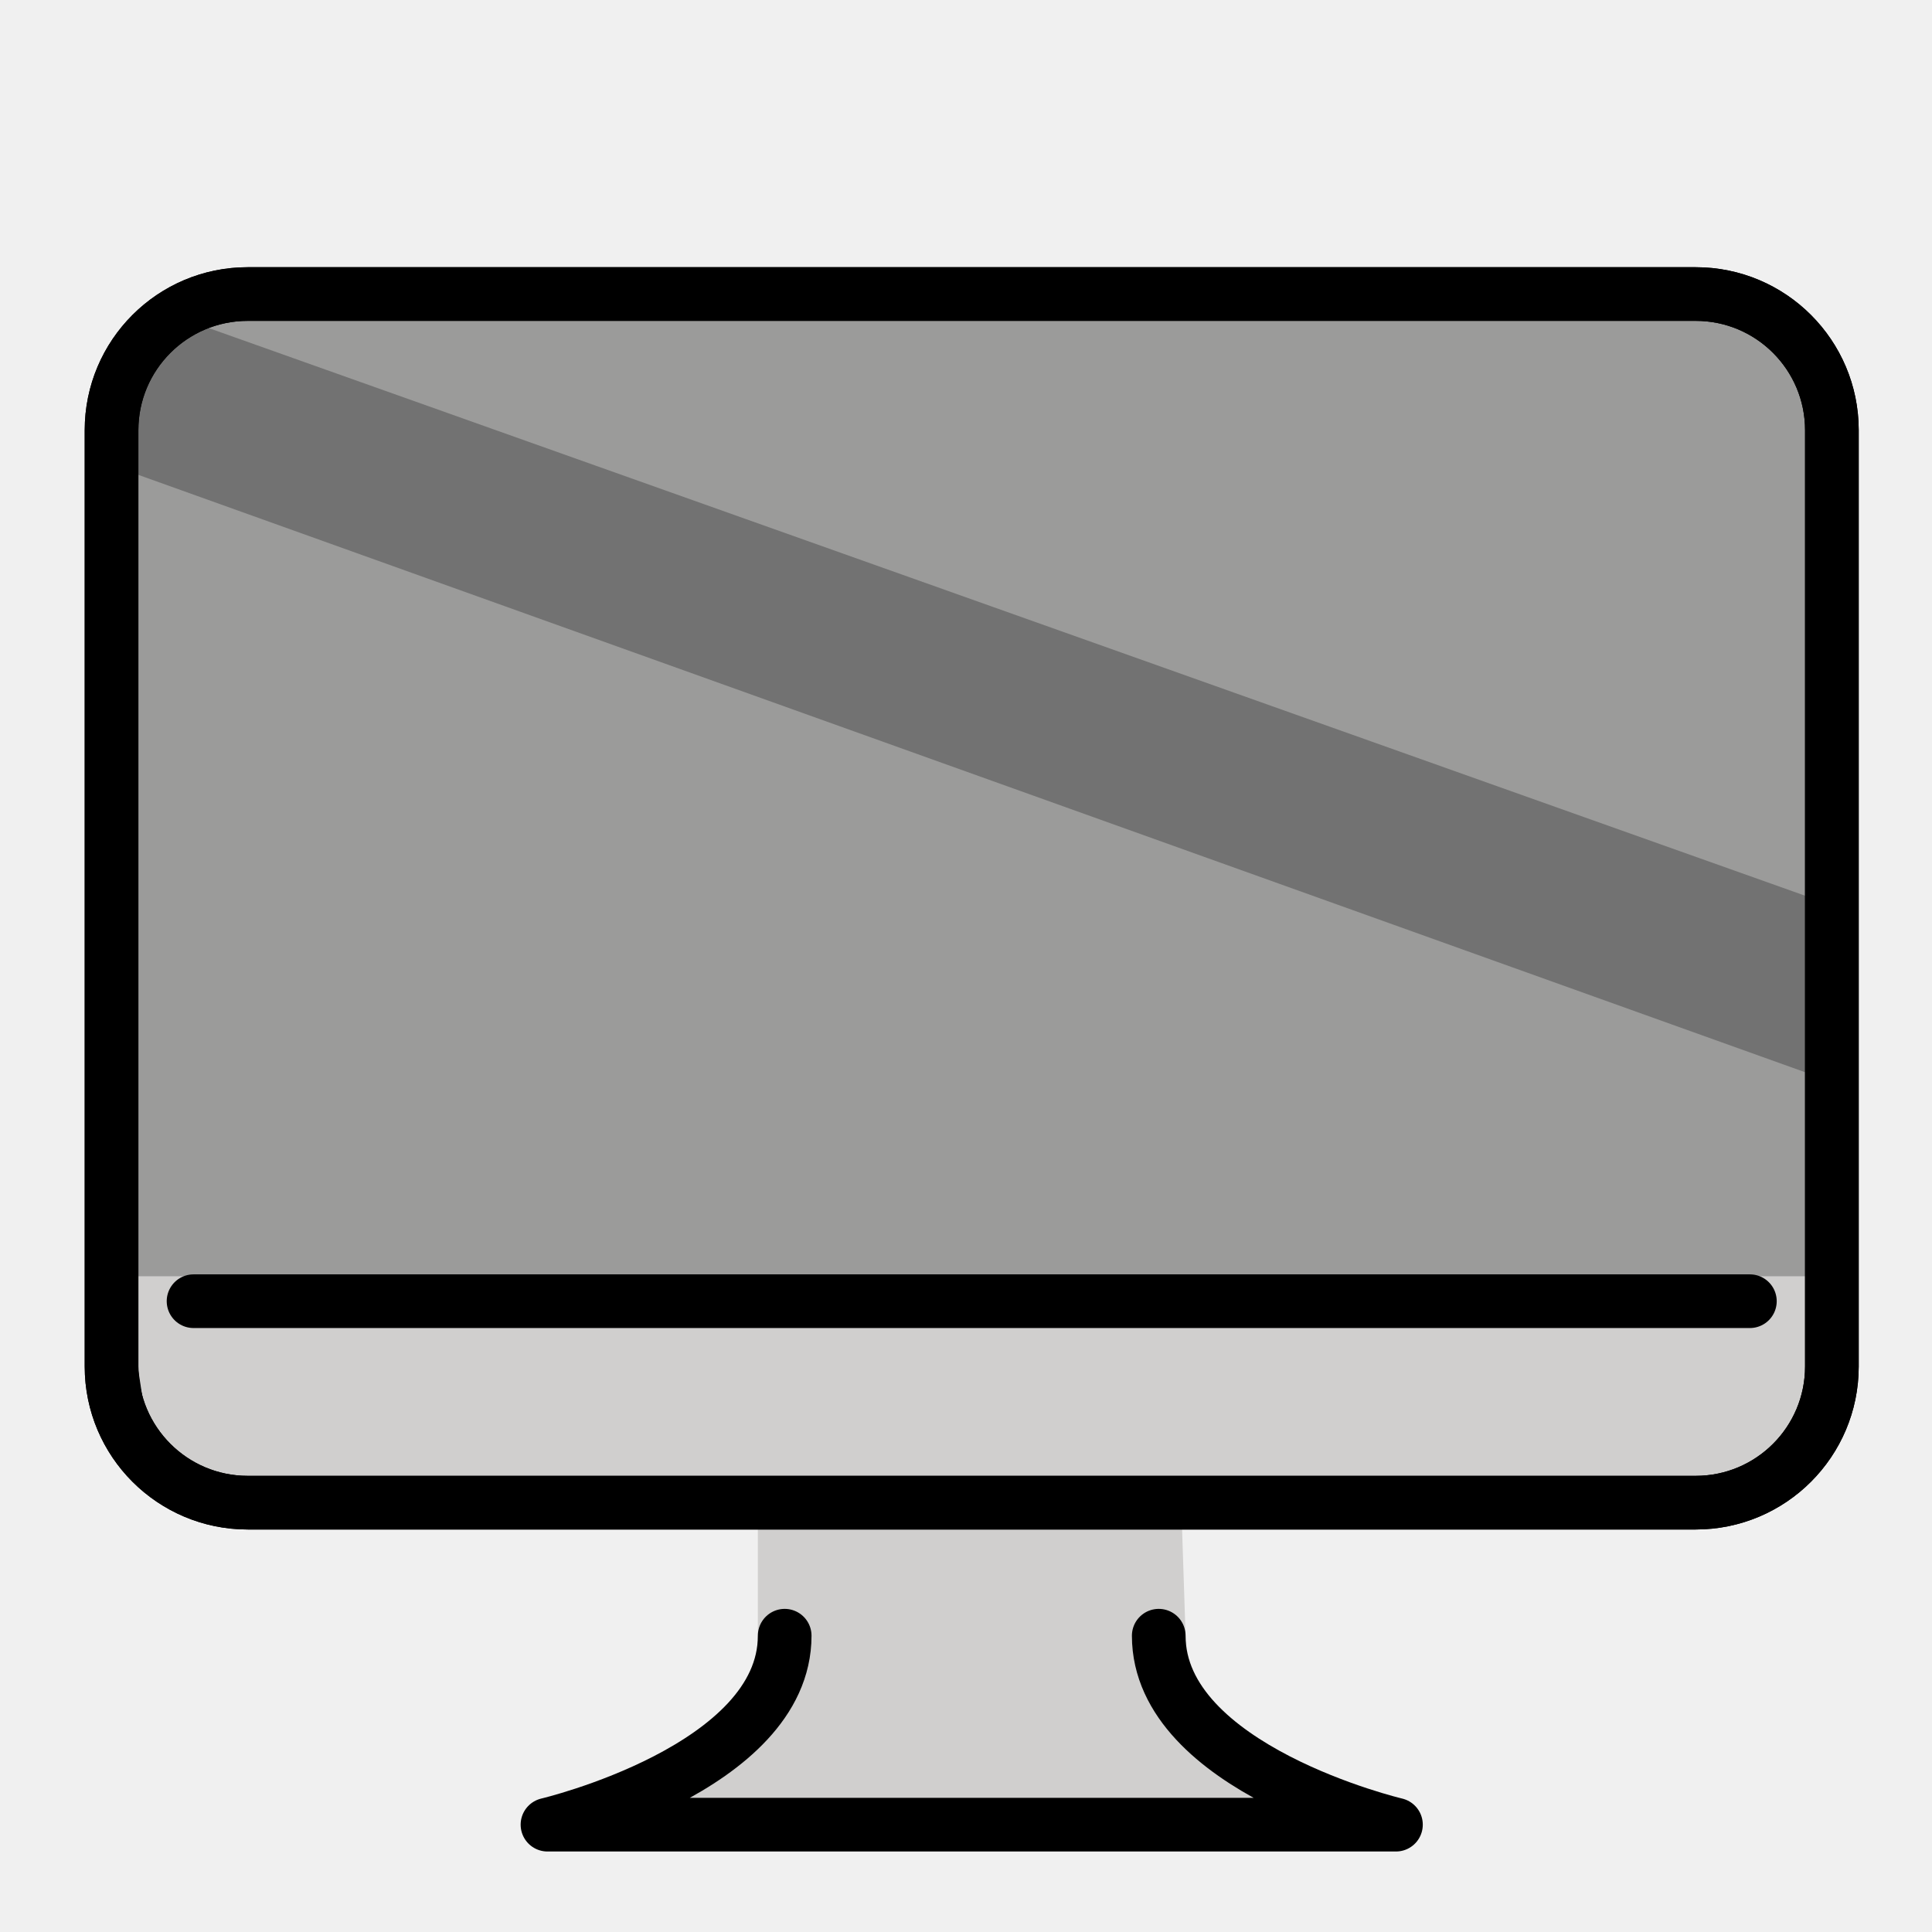
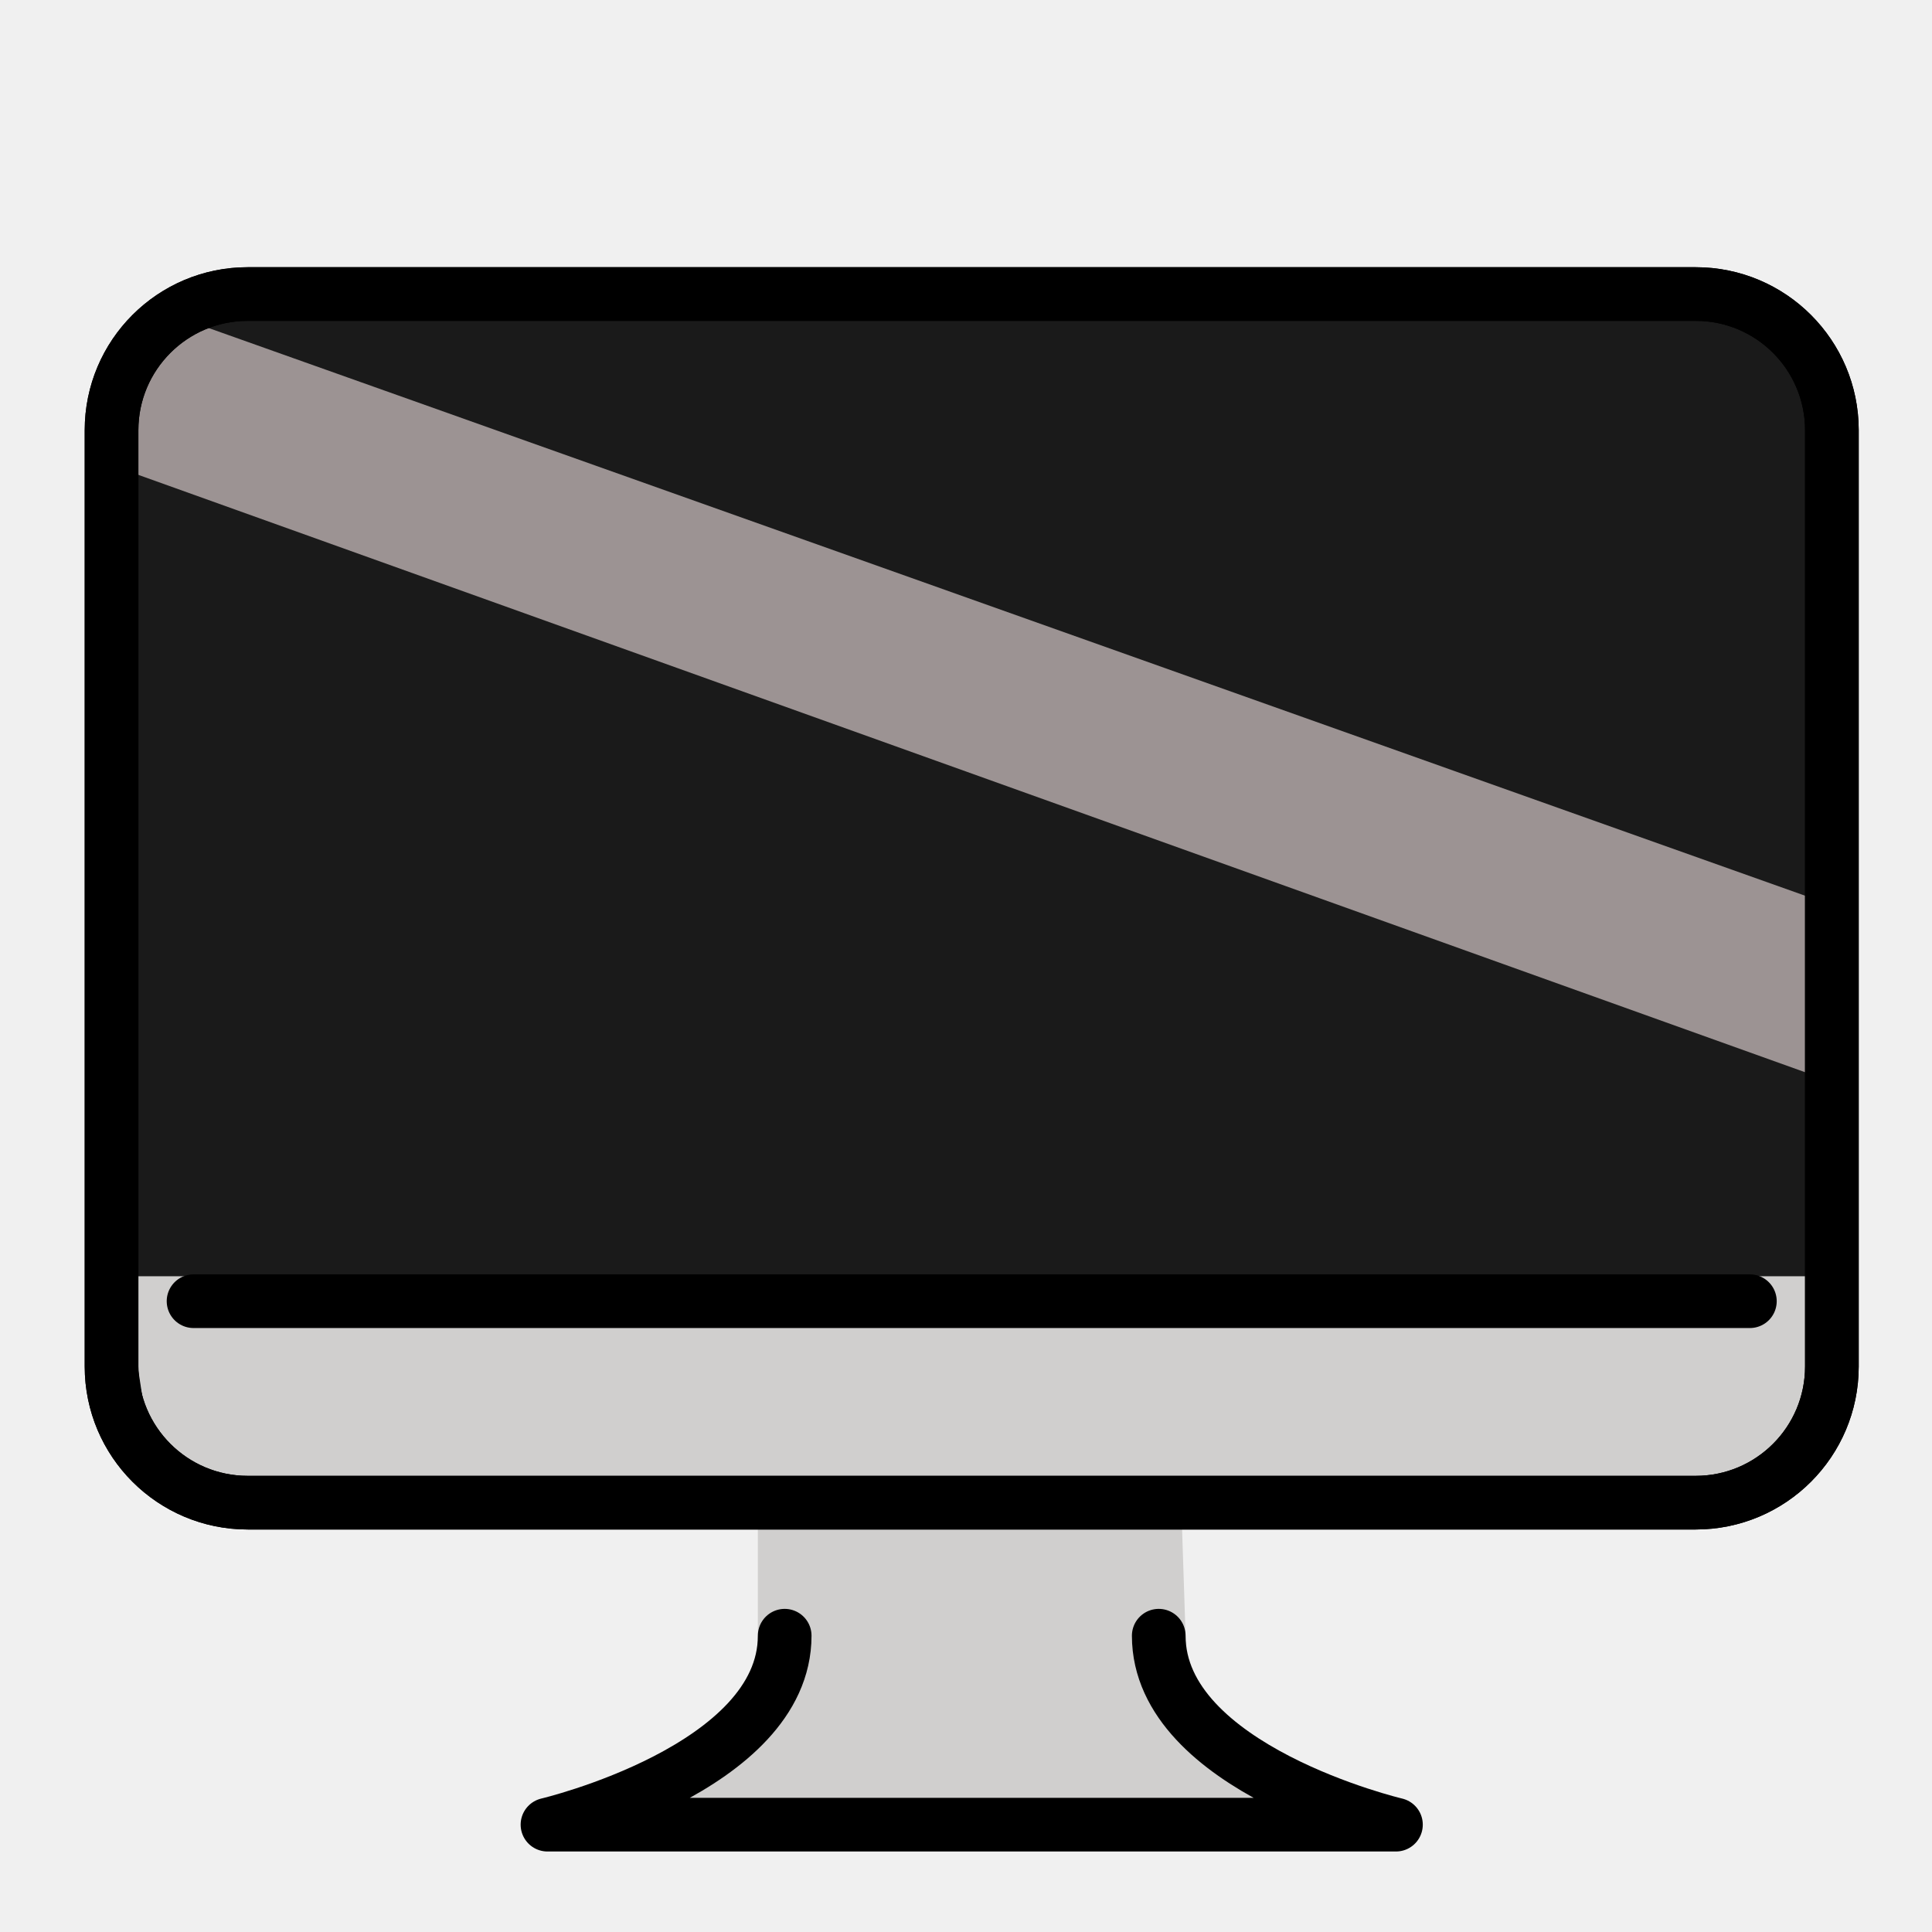
<svg xmlns="http://www.w3.org/2000/svg" id="emoji" viewBox="0 0 72 72" version="1.1">
  <defs id="defs27463" />
  <g id="color">
    <path fill="#D0CFCE" stroke="none" d="M44.183,60.958c0,4.958,7.84,7.042,7.84,7.042H36.403h-0.38H20.403 c0,0,7.84-2.083,7.84-7.042v-4.934h15.778L44.183,60.958z" id="path27437" />
-     <path fill="#9B9B9A" stroke="none" stroke-linecap="round" stroke-linejoin="round" stroke-miterlimit="10" stroke-width="2" d="M63.194,56H9.232c-2.803,0-5.075-2.272-5.075-5.075V16.033c0-2.803,2.272-5.075,5.075-5.075h53.962 c2.803,0,5.075,2.272,5.075,5.075v34.892C68.269,53.728,65.997,56,63.194,56z" id="path27439" />
-     <path fill="#ffffff" stroke="none" d="M 67.547,40.058 4.213,17.359 l 0,-2.616 c 0,-1.845 1.827,-3.135 3.566,-2.517 l 59.768,21.253 z" id="path27441" style="fill:#727272;fill-opacity:1" />
+     <path fill="#9B9B9A" stroke="none" stroke-linecap="round" stroke-linejoin="round" stroke-miterlimit="10" stroke-width="2" d="M63.194,56H9.232c-2.803,0-5.075-2.272-5.075-5.075V16.033c0-2.803,2.272-5.075,5.075-5.075h53.962 c2.803,0,5.075,2.272,5.075,5.075v34.892C68.269,53.728,65.997,56,63.194,56z" id="path27439" style="fill:#1a1a1a;fill-opacity:1" />
+     <path fill="#ffffff" stroke="none" d="M 67.547,40.058 4.213,17.359 l 0,-2.616 c 0,-1.845 1.827,-3.135 3.566,-2.517 l 59.768,21.253 z" id="path27441" style="fill:#9c9393;fill-opacity:1" />
    <path fill="#D0CFCE" stroke="none" stroke-linecap="round" stroke-linejoin="round" stroke-miterlimit="10" stroke-width="0.919" d="M68.269,47.563c0,0,0.169,4.856-1.55,6.83s-0.722,1.603-3.525,1.603H9.232c-2.803,0-4.164-1.852-4.164-2.443 l-0.911-5.991" id="path27443" />
  </g>
  <g id="hair" />
  <g id="skin" />
  <g id="skin-shadow" />
  <g id="line">
    <path fill="none" stroke="#000000" stroke-linecap="round" stroke-linejoin="round" stroke-miterlimit="10" stroke-width="2" d="M63.194,56H9.232c-2.803,0-5.075-2.272-5.075-5.075V16.033c0-2.803,2.272-5.075,5.075-5.075h53.962 c2.803,0,5.075,2.272,5.075,5.075v34.892C68.269,53.728,65.997,56,63.194,56z" id="path27449" />
    <path fill="none" stroke="#000000" stroke-linecap="round" stroke-linejoin="round" stroke-miterlimit="10" stroke-width="0.919" d="M68.269,47.563c0,0,0.169,4.856-1.55,6.83s-0.722,1.603-3.525,1.603H9.232c-2.803,0-4.164-1.852-4.164-2.443 l-0.911-5.991" id="path27451" />
    <path fill="none" stroke="#000000" stroke-linecap="round" stroke-linejoin="round" stroke-miterlimit="10" stroke-width="2" d="M63.194,56H9.232c-2.803,0-5.075-2.272-5.075-5.075V16.033c0-2.803,2.272-5.075,5.075-5.075h53.962 c2.803,0,5.075,2.272,5.075,5.075v34.892C68.269,53.728,65.997,56,63.194,56z" id="path27453" />
    <line x1="7.213" x2="65.213" y1="48.492" y2="48.492" fill="none" stroke="#000000" stroke-linecap="round" stroke-linejoin="round" stroke-miterlimit="10" stroke-width="2" id="line27455" />
    <path fill="none" stroke="#000000" stroke-linecap="round" stroke-linejoin="round" stroke-miterlimit="10" stroke-width="2" d="M43.183,60.958c0,4.958,8.84,7.042,8.84,7.042H36.403h-0.38H20.403c0,0,8.84-2.083,8.84-7.042" id="path27457" />
  </g>
</svg>
